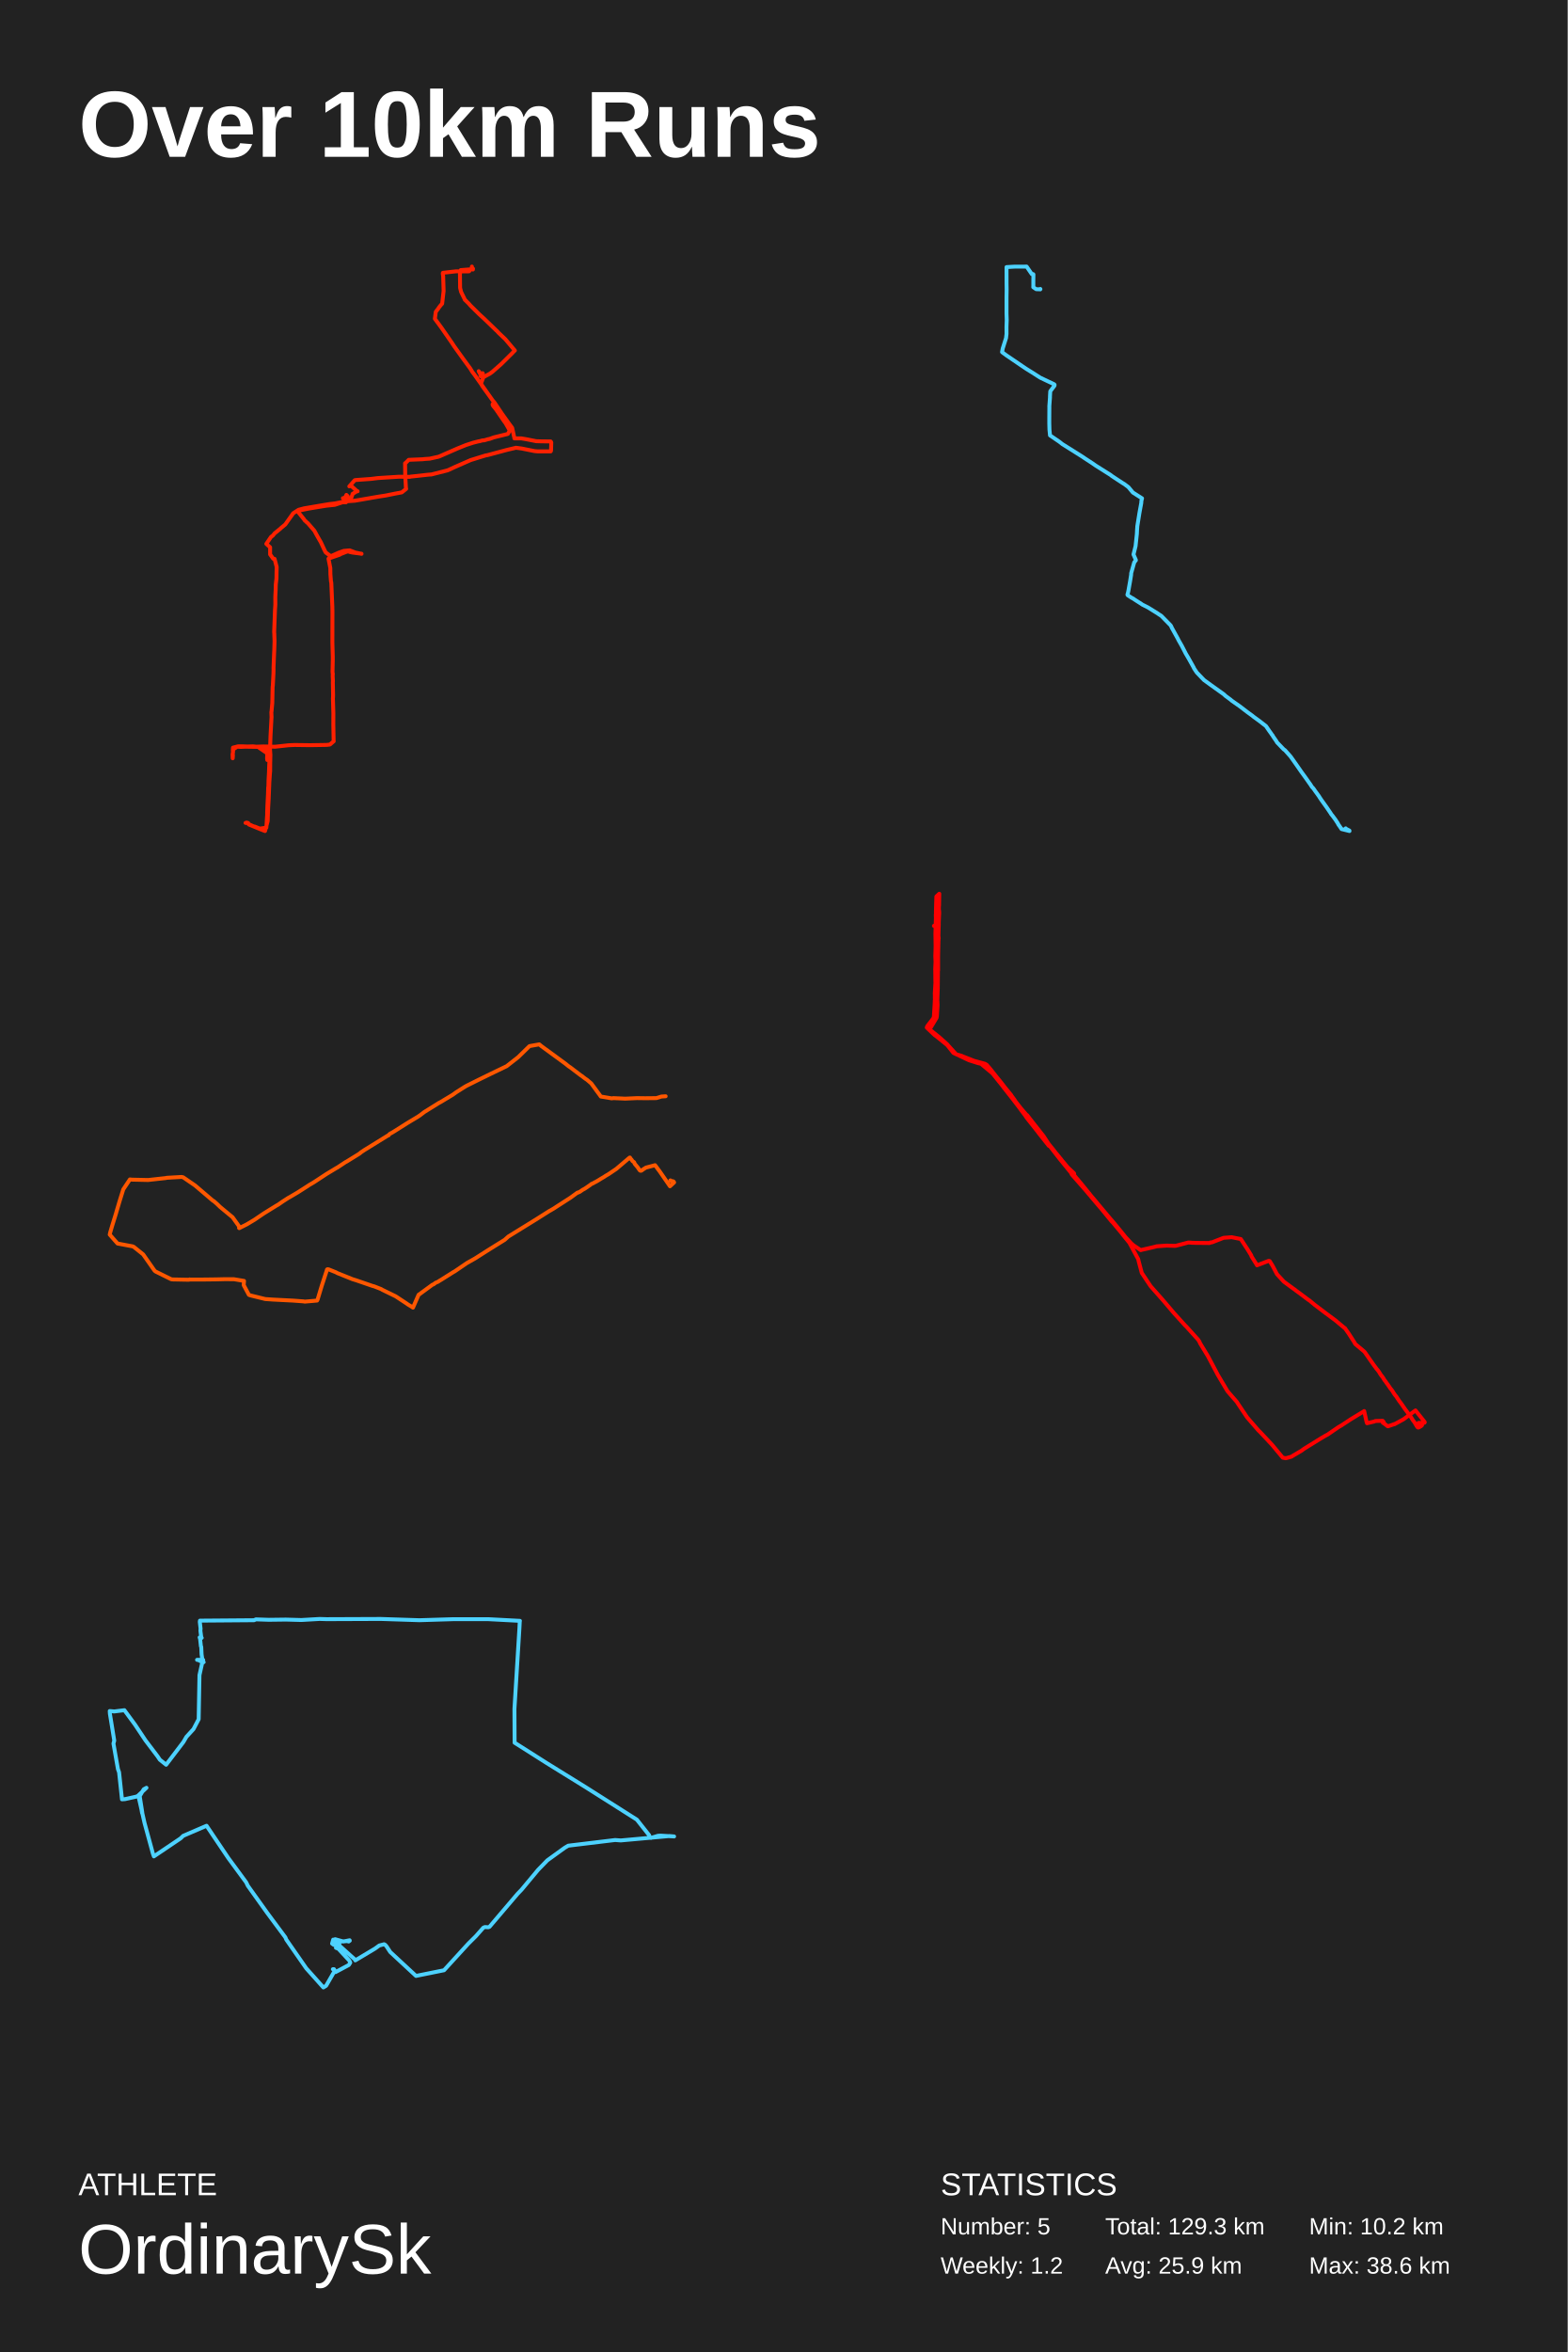
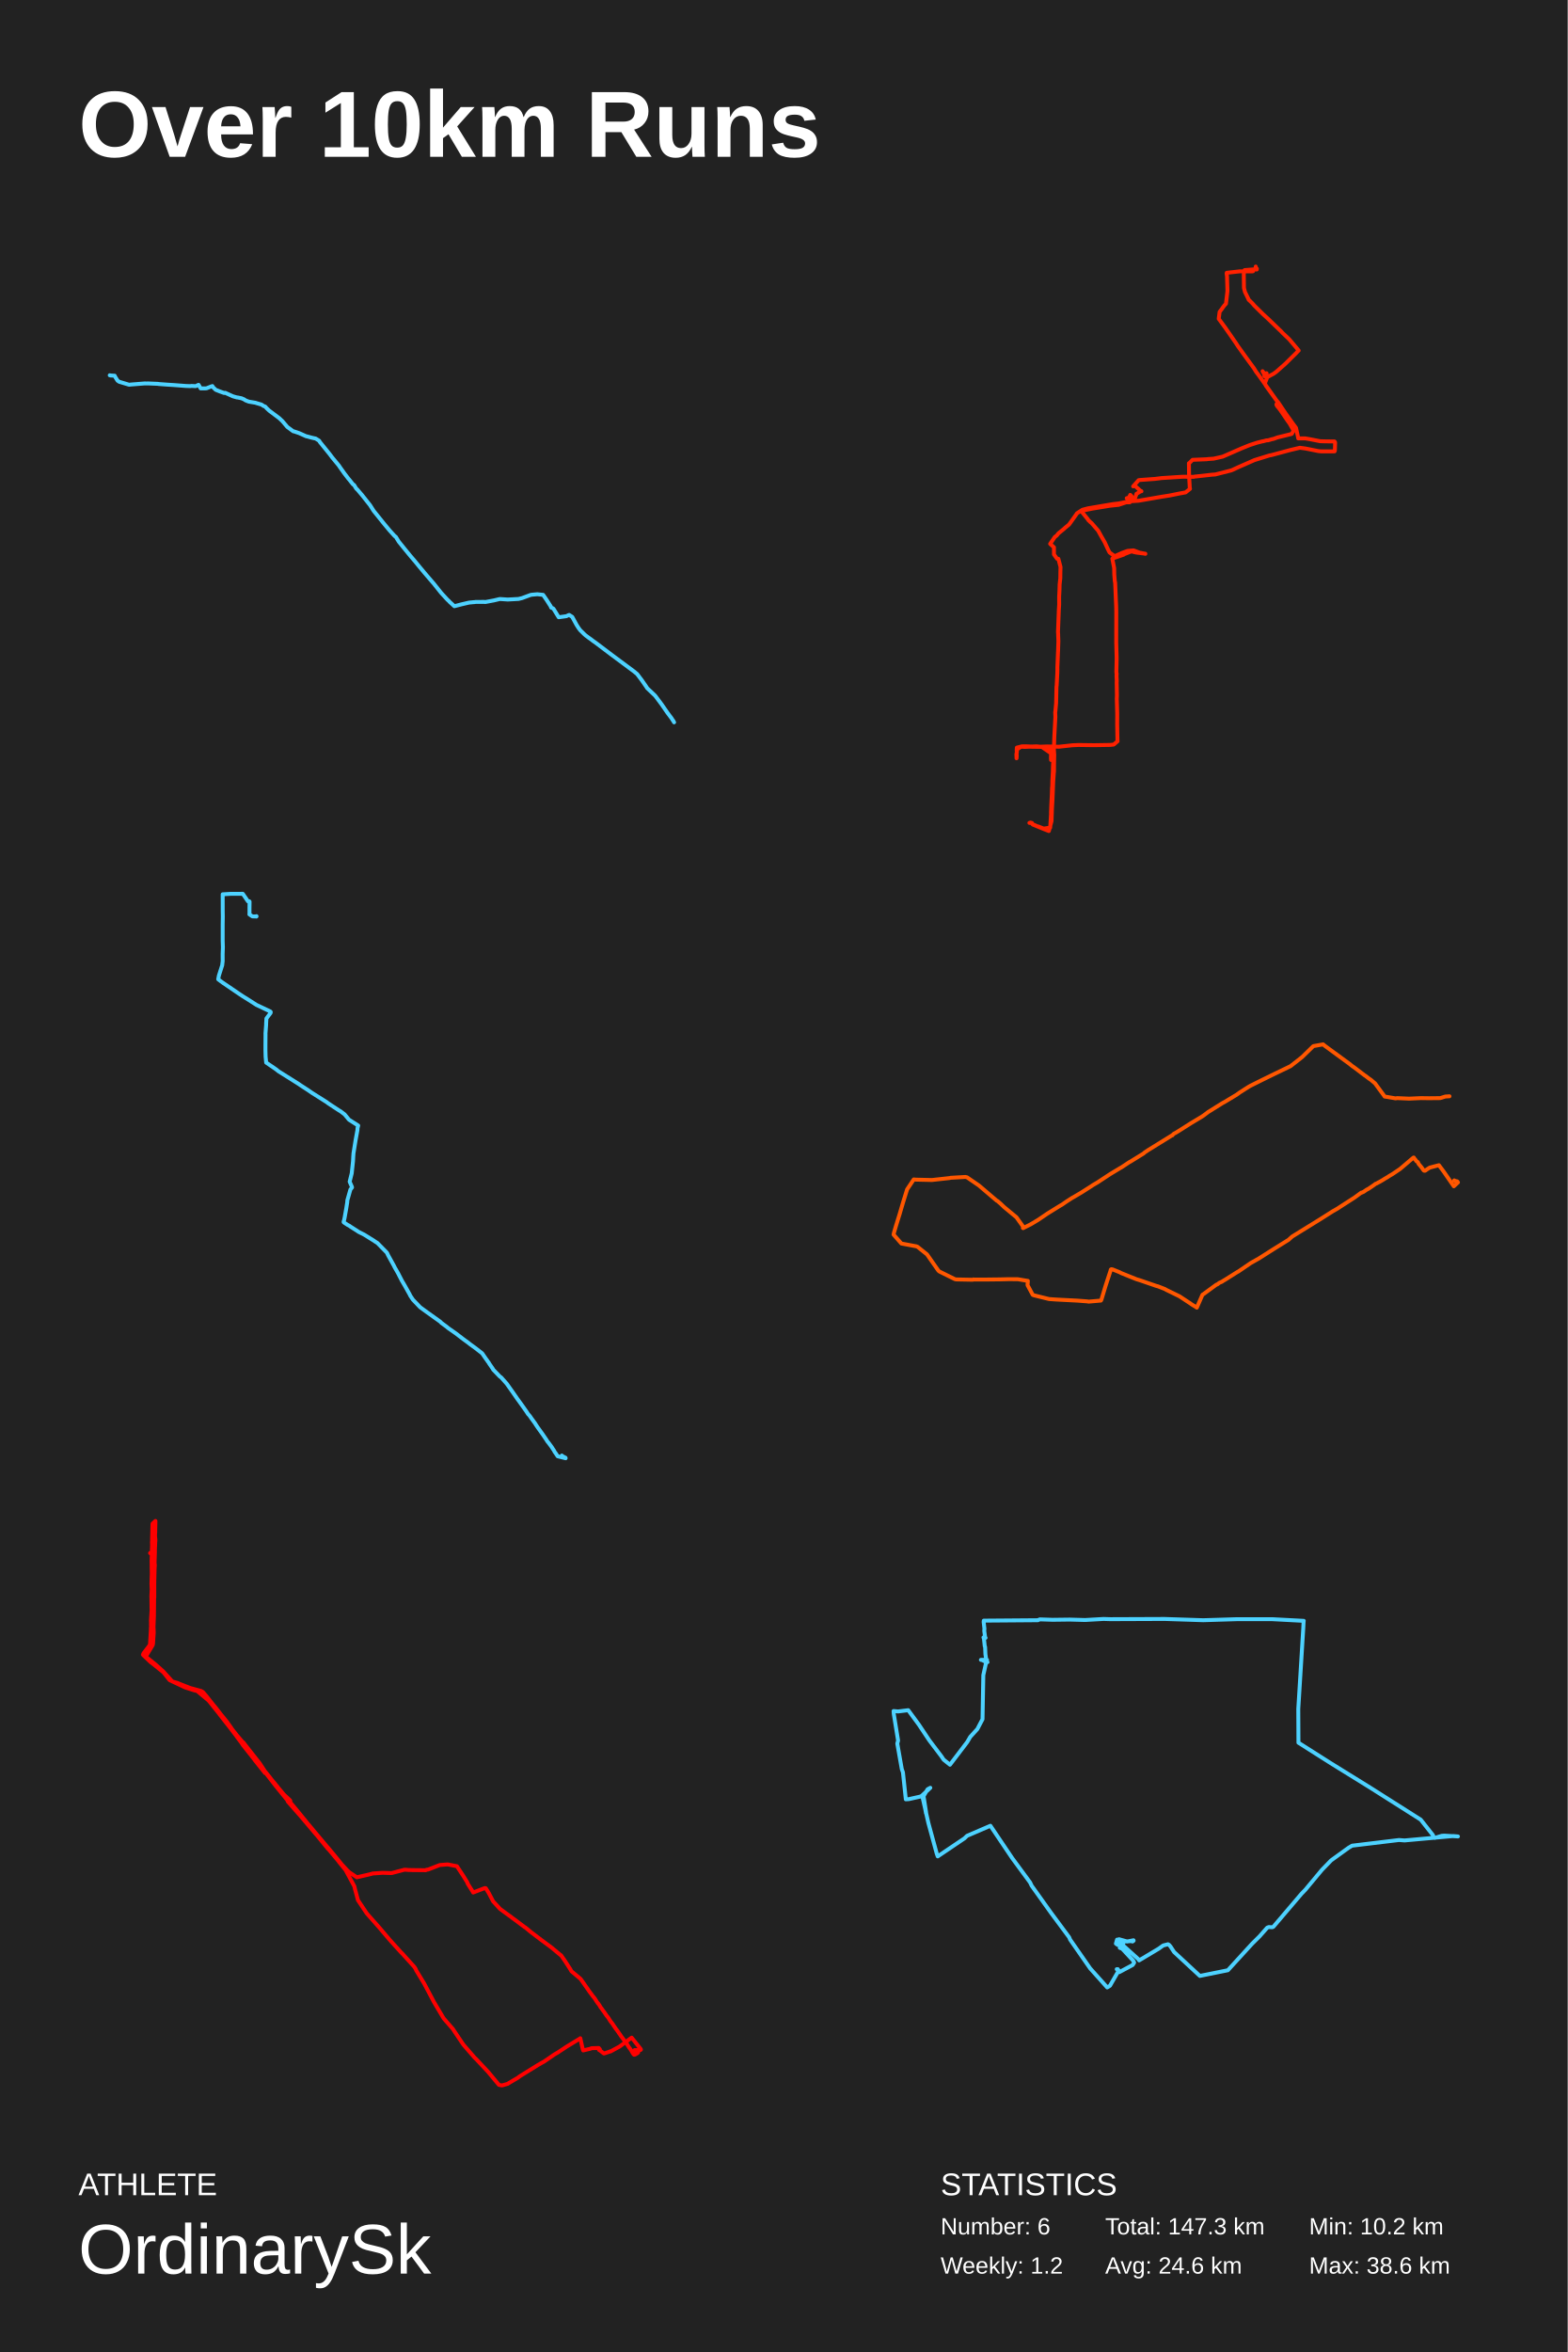
<svg xmlns="http://www.w3.org/2000/svg" baseProfile="full" height="300mm" version="1.1" viewBox="0,0,200,300" width="200mm">
  <defs />
  <rect fill="#222222" height="300" width="200" x="0" y="0" />
  <text fill="#FFFFFF" style="font-size:12px; font-family:Arial; font-weight:bold;" x="10" y="20">Over 10km Runs</text>
  <text fill="#FFFFFF" style="font-size:4px; font-family:Arial" x="10" y="280">ATHLETE</text>
  <text fill="#FFFFFF" style="font-size:9px; font-family:Arial" x="10" y="290">OrdinarySk</text>
  <text fill="#FFFFFF" style="font-size:4px; font-family:Arial" x="120" y="280">STATISTICS</text>
-   <text fill="#FFFFFF" style="font-size:3px; font-family:Arial" x="120" y="285">Number: 5</text>
+   <text fill="#FFFFFF" style="font-size:3px; font-family:Arial" x="120" y="285">Number: 6</text>
  <text fill="#FFFFFF" style="font-size:3px; font-family:Arial" x="120" y="290">Weekly: 1.2</text>
-   <text fill="#FFFFFF" style="font-size:3px; font-family:Arial" x="141" y="285">Total: 129.3 km</text>
-   <text fill="#FFFFFF" style="font-size:3px; font-family:Arial" x="141" y="290">Avg: 25.9 km</text>
+   <text fill="#FFFFFF" style="font-size:3px; font-family:Arial" x="141" y="285">Total: 147.3 km</text>
+   <text fill="#FFFFFF" style="font-size:3px; font-family:Arial" x="141" y="290">Avg: 24.6 km</text>
  <text fill="#FFFFFF" style="font-size:3px; font-family:Arial" x="167" y="285">Min: 10.2 km</text>
  <text fill="#FFFFFF" style="font-size:3px; font-family:Arial" x="167" y="290">Max: 38.6 km</text>
-   <polyline fill="none" points="61.297,47.962 61.706,48.019 61.448,48.691 61.379,48.797 61.366,48.838 61.492,49.191 62.777,50.968 62.953,51.198 63.091,51.361 63.104,51.411 63.091,51.427 63.085,51.427 63.041,51.402 63.022,51.402 62.884,51.509 62.852,51.55 62.84,51.607 62.877,51.706 62.984,51.869 62.997,51.853 62.997,51.828 62.984,51.828 62.991,51.853 63.35,52.32 64.306,53.721 64.502,53.983 65.03,54.908 64.804,55.334 64.684,55.375 62.984,55.793 62.468,55.982 62.254,56.022 61.782,56.162 61.568,56.17 61.146,56.285 61.083,56.285 60.372,56.465 59.44,56.768 58.389,57.194 56.085,58.201 55.965,58.25 54.825,58.504 54.19,58.545 53.913,58.578 52.144,58.652 51.728,59.07 51.678,59.086 51.697,60.626 51.785,62.207 51.816,62.354 51.256,62.804 50.412,62.96 49.197,63.206 48.247,63.353 45.263,63.869 44.262,63.935 44.148,63.927 42.732,64.213 42.014,64.295 40.975,64.467 38.804,64.836 38.092,65.024 37.393,65.474 37.324,65.589 36.392,66.899 35.857,67.342 35.757,67.44 35.026,68.038 34.812,68.308 34.573,68.488 33.975,69.373 34.46,69.807 34.46,70.716 34.856,71.264 35.026,71.281 35.297,72.321 35.278,73.074 35.272,73.762 35.184,74.54 35.165,75.302 35.121,76.12 35.127,77.103 35.083,77.783 34.976,80.616 35.001,80.943 34.995,80.968 35.026,81.77 34.988,82.982 34.976,83.17 34.894,85.176 34.9,85.356 34.888,85.872 34.806,87.444 34.781,87.591 34.737,89.662 34.642,90.727 34.617,90.841 34.642,91.447 34.51,93.886 34.441,95.843 34.34,97.684 34.315,98.495 34.258,99.526 34.239,100.32 34.214,100.451 34.189,101.294 34.113,102.8 34.082,103.676 34.088,103.815 33.981,105.566 33.15,105.689 32.47,105.419 32.363,105.411 32.363,105.419 32.319,105.386 31.702,105.108 31.702,105.083 31.482,104.92 31.325,104.961 31.394,104.969 31.583,104.952 31.652,104.969 31.721,105.132 31.746,105.165 33.219,105.771 33.811,106.0 34.151,104.731 34.208,103.119 34.271,102.039 34.365,99.722 34.447,98.527 34.466,98.413 34.472,97.398 34.497,96.285 34.422,95.221 33.572,95.212 32.804,95.237 32.81,95.253 32.25,95.196 31.564,95.221 30.997,95.196 30.418,95.196 30.336,95.204 29.725,95.36 29.707,95.72 29.732,95.941 29.725,95.925 29.732,95.925 29.669,96.195 29.688,96.719 29.713,96.35 29.694,96.26 29.707,95.99 29.725,95.9 29.719,95.916 29.757,95.581 30.254,95.245 30.739,95.27 31.274,95.245 32.98,95.27 33.591,95.262 33.585,95.253 33.201,95.229 33.056,95.335 33.062,95.376 34.107,96.096 34.088,96.244 34.076,96.743 34.095,96.94 34.113,96.89 34.139,96.768 34.069,95.384 33.925,95.384 33.61,95.278 34.453,95.27 34.617,95.237 35.108,95.245 36.827,95.057 37.601,95.024 39.572,95.049 41.662,95.016 42.09,94.967 42.575,94.549 42.562,94.443 42.524,92.396 42.53,91.021 42.474,89.089 42.486,88.917 42.493,88.631 42.461,87.01 42.474,86.879 42.442,86.224 42.461,85.913 42.436,85.888 42.423,85.667 42.455,84.202 42.455,83.792 42.405,81.958 42.411,78.028 42.398,77.365 42.266,74.311 42.222,74.139 42.153,73.246 42.14,72.452 41.907,71.264 41.939,71.223 42.077,71.191 43.355,70.749 43.374,70.732 43.242,70.757 44.287,70.347 44.425,70.347 44.576,70.38 44.646,70.413 44.998,70.486 46.119,70.626 46.125,70.642 45.514,70.511 45.414,70.503 44.614,70.2 43.859,70.265 43.21,70.495 42.316,70.896 42.19,70.937 41.548,70.462 41.359,70.085 40.931,69.16 40.472,68.365 40.1,67.686 39.276,66.736 39.062,66.556 39.005,66.482 38.898,66.408 38.759,66.203 37.966,65.221 38.111,65.13 39.358,64.877 41.605,64.508 42.707,64.393 43.676,64.074 44.142,64.066 44.054,63.91 43.915,63.722 43.909,63.673 43.928,63.64 43.915,63.624 43.934,63.64 43.947,63.476 43.997,63.468 44.035,63.402 44.104,63.329 44.192,63.124 44.35,63.28 44.274,63.542 44.155,63.591 44.048,63.607 43.745,63.542 43.922,63.574 43.903,63.632 43.947,63.705 44.809,63.501 44.973,63.058 44.979,62.993 45.382,62.755 45.395,62.714 45.502,62.641 45.622,62.665 45.615,62.649 45.496,62.6 44.784,61.961 44.564,62.035 45.263,61.248 45.439,61.224 47.346,61.084 48.203,60.978 50.242,60.847 50.922,60.806 52.288,60.822 52.402,60.79 52.716,60.757 54.655,60.544 55.04,60.519 57.067,60.003 57.249,59.93 57.935,59.61 60.038,58.685 61.971,58.087 62.147,58.062 62.399,57.997 64.621,57.399 65.83,57.112 66.56,57.21 68.197,57.538 68.556,57.571 70.262,57.571 70.3,57.456 70.331,56.424 70.256,56.309 68.99,56.293 68.417,56.276 67.133,56.022 66.497,55.916 65.622,55.916 65.641,55.875 65.584,55.695 65.345,54.589 65.307,54.523 65.005,54.122 64.061,52.803 63.028,51.263 62.997,51.255 62.884,51.116 60.542,47.806 60.246,47.421 60,47.011 59.018,45.668 57.935,44.16 57.658,43.734 56.317,41.801 55.48,40.662 55.594,39.777 55.946,39.318 55.952,39.285 56.009,39.211 56.223,38.933 56.406,38.736 56.594,37.122 56.538,35.237 56.487,34.885 56.506,34.795 58.194,34.606 59.73,34.615 59.856,34.598 59.975,34.393 60.347,34.27 60.29,34.27 60.221,34.18 60.202,34.0 60.196,34.066 60.202,34.107 60.24,34.221 60.227,34.352 60.252,34.336 60.252,34.32 60.214,34.238 60.334,34.377 60.057,34.352 58.779,34.451 58.754,34.516 58.678,34.967 58.697,36.639 58.71,36.778 58.829,37.245 59.333,38.269 59.283,38.204 59.786,38.703 60.019,38.974 61.165,40.105 61.732,40.621 63.312,42.145 63.375,42.194 63.614,42.456 64.476,43.275 65.685,44.709 65.572,44.808 65.358,45.037 63.96,46.421 62.833,47.413 62.5,47.659 61.694,48.093 61.637,48.011 61.568,47.601 61.587,47.609 61.581,47.626 61.549,47.65 61.505,47.626 61.536,47.716 61.499,47.781 61.448,47.847 61.071,47.347 61.373,47.904 61.341,47.904 61.329,47.994 61.373,47.945" stroke="#ff2100" stroke-linecap="round" stroke-linejoin="round" stroke-width="0.5" />
-   <polyline fill="none" points="171.679,105.656 171.721,105.716 172.152,105.939 172.162,106.0 171.15,105.75 170.854,105.311 170.771,105.21 170.641,104.96 170.563,104.852 170.382,104.568 169.992,104.041 169.832,103.852 169.754,103.717 169.255,102.981 168.581,102.042 168.342,101.684 168.249,101.529 168.15,101.4 168.046,101.252 167.792,100.907 167.636,100.677 167.496,100.495 167.371,100.374 167.211,100.117 166.608,99.259 165.991,98.408 165.415,97.577 164.683,96.543 164.615,96.456 163.936,95.692 163.769,95.577 162.913,94.686 162.872,94.591 162.415,93.929 162.347,93.794 162.244,93.679 162.166,93.551 161.953,93.26 161.512,92.618 160.661,91.956 159.908,91.409 159.783,91.301 159.114,90.814 158.143,90.071 157.147,89.375 156.986,89.233 156.28,88.713 156.233,88.646 156.13,88.558 154.495,87.389 153.602,86.74 152.683,85.781 152.341,85.267 152.278,85.125 151.614,83.936 151.282,83.375 150.779,82.395 150.343,81.632 150.275,81.483 149.512,80.104 149.388,79.834 149.325,79.746 148.152,78.55 147.831,78.347 147.732,78.273 146.46,77.482 145.723,77.111 145.604,77.023 144.732,76.469 144.576,76.354 144.363,76.246 144.042,76.036 143.886,75.935 143.839,75.881 143.839,75.82 143.907,75.59 143.964,75.32 144.177,74.117 144.301,73.339 144.312,73.11 144.701,71.731 144.908,71.467 144.903,71.406 144.607,70.724 144.872,69.656 145.038,68.101 145.064,67.56 145.09,67.216 145.09,67.148 145.365,65.431 145.599,64.153 145.614,63.89 145.697,63.565 144.53,62.822 143.964,62.139 143.424,61.733 143.268,61.645 142.256,60.983 141.768,60.658 141.748,60.624 139.786,59.387 139.339,59.076 138.343,58.427 138.12,58.272 135.525,56.642 135.177,56.365 133.957,55.533 133.885,54.783 133.864,53.978 133.864,53.37 133.874,51.95 133.869,51.828 133.952,50.705 133.952,50.55 133.988,49.907 134.528,49.191 134.539,49.082 134.502,49.022 132.717,48.176 131.715,47.534 130.952,47.06 130.407,46.695 128.388,45.322 127.869,44.937 127.838,44.903 127.926,44.443 128.352,43.104 128.362,42.969 128.409,42.597 128.404,41.697 128.435,40.825 128.409,39.986 128.409,37.923 128.425,36.915 128.414,36.246 128.409,34.068 129.463,34.007 130.708,34.007 130.963,34.0 130.983,34.014 131.637,34.967 131.798,34.961 131.834,34.988 131.84,35.021 131.829,35.82 131.829,36.516 131.819,36.631 132.198,36.888 132.686,36.895 132.706,36.909 132.732,36.882 132.722,36.855" stroke="#4dd2ff" stroke-linecap="round" stroke-linejoin="round" stroke-width="0.5" />
-   <polyline fill="none" points="85.53,150.558 85.581,150.598 85.628,150.625 85.695,150.645 85.835,150.665 85.902,150.686 85.943,150.719 86.0,150.82 85.473,151.311 84.16,149.408 84.057,149.273 83.571,148.621 82.403,148.93 82.062,149.146 81.835,149.314 81.757,149.334 81.68,149.32 81.638,149.294 81.587,149.233 81.349,148.89 80.972,148.439 80.941,148.359 80.915,148.278 80.899,148.244 80.698,148.103 80.532,147.861 80.444,147.814 80.413,147.753 80.388,147.666 80.367,147.646 80.346,147.646 80.32,147.652 78.62,149.098 77.643,149.758 77.251,149.986 77.065,150.114 76.672,150.343 76.393,150.518 76.016,150.739 75.85,150.82 75.664,150.928 75.581,150.968 75.483,150.995 75.307,151.136 74.889,151.425 74.563,151.641 74.351,151.748 73.974,152.011 73.669,152.145 73.669,152.118 72.796,152.757 71.008,153.907 70.661,154.136 70.145,154.438 70.083,154.452 70.052,154.485 68.372,155.548 64.91,157.686 64.884,157.693 64.382,158.143 62.382,159.387 60.605,160.517 59.566,161.102 58.0,162.171 57.845,162.252 56.289,163.233 56.047,163.375 55.891,163.482 55.566,163.623 55.318,163.812 55.163,163.872 53.674,164.961 53.535,165.069 53.442,165.116 53.401,165.156 52.687,166.79 52.656,166.776 52.563,166.702 52.021,166.373 51.866,166.259 50.475,165.344 48.749,164.504 48.625,164.423 47.711,164.067 47.561,164.033 47.437,163.993 45.447,163.307 44.966,163.159 43.028,162.379 42.863,162.285 41.907,161.902 41.876,161.915 41.793,161.889 41.742,161.909 41.716,161.929 41.705,161.956 41.685,162.057 41.044,164.013 40.517,165.761 40.45,165.889 38.889,166.023 38.693,165.99 37.426,165.896 34.796,165.761 33.84,165.694 31.953,165.23 31.829,165.19 31.752,165.156 31.09,163.919 31.132,163.381 29.85,163.166 28.687,163.159 27.618,163.186 25.938,163.206 24.196,163.206 24.181,163.193 24.14,163.22 24.078,163.233 22.016,163.193 21.881,163.173 21.798,163.146 19.876,162.198 19.773,162.124 19.705,162.057 18.264,159.999 17.065,159.038 16.904,158.97 14.997,158.614 14.0,157.478 14.047,157.242 14.295,156.395 14.791,154.795 14.848,154.593 15.251,153.234 15.726,151.708 16.574,150.437 16.811,150.464 18.894,150.511 21.152,150.262 21.292,150.228 23.163,150.121 23.37,150.168 24.889,151.21 27.194,153.174 27.256,153.181 27.287,153.208 27.339,153.261 27.659,153.537 28.083,153.947 29.674,155.265 30.506,156.429 30.512,156.482 30.496,156.63 30.522,156.651 31.499,156.16 32.455,155.588 33.643,154.781 35.251,153.786 35.318,153.752 35.37,153.712 35.452,153.678 36.041,153.268 36.791,152.784 36.935,152.71 37.984,152.091 39.333,151.23 39.401,151.177 40.031,150.807 41.638,149.751 42.966,148.951 43.023,148.93 44.088,148.224 44.191,148.177 45.793,147.188 45.938,147.088 46.005,147.014 46.465,146.704 49.457,144.854 49.494,144.828 49.587,144.807 49.607,144.76 49.664,144.686 49.793,144.585 49.948,144.511 50.351,144.269 51.933,143.267 53.401,142.386 53.468,142.325 53.519,142.305 54.129,141.841 56.021,140.664 56.176,140.59 57.762,139.635 58.181,139.332 59.292,138.626 59.53,138.491 60.997,137.758 62.605,136.971 64.641,135.989 66.103,134.845 67.55,133.432 68.796,133.21 69.049,133.419 72.124,135.666 72.543,136.002 72.765,136.15 74.109,137.173 74.202,137.226 74.646,137.57 74.889,137.731 75.37,138.141 75.411,138.168 76.532,139.695 76.646,139.863 78.052,140.099 78.248,140.065 79.767,140.133 81.271,140.065 82.305,140.079 83.736,140.065 84.388,139.863 84.92,139.83" stroke="#ff5700" stroke-linecap="round" stroke-linejoin="round" stroke-width="0.5" />
-   <polyline fill="none" points="181.024,181.592 181.024,181.573 181.366,181.681 181.414,181.725 181.424,181.776 181.37,181.846 181.283,181.909 181.146,181.991 181,182.068 180.922,182.087 180.893,182.08 180.863,182.061 180.82,182.017 180.683,181.808 180.561,181.592 180.425,181.376 180.264,181.167 180.093,180.901 180.035,180.793 179.928,180.653 179.85,180.52 179.733,180.361 179.65,180.279 179.562,180.146 179.235,179.714 179.05,179.435 178.982,179.353 178.914,179.239 178.641,178.858 178.543,178.744 178.412,178.541 178.251,178.312 178.153,178.148 177.949,177.9 177.802,177.684 177.666,177.456 177.515,177.247 177.383,177.095 177.227,176.86 177.11,176.695 177.062,176.612 176.925,176.441 176.725,176.149 176.623,176.035 176.53,175.864 176.433,175.712 176.35,175.61 176.326,175.553 176.296,175.509 176.277,175.502 176.267,175.515 176.238,175.464 176.116,175.293 175.931,174.988 175.804,174.811 175.594,174.563 175.512,174.443 175.244,174.088 174.122,172.482 174.035,172.381 172.928,171.455 172.87,171.379 172.763,171.182 172.08,170.122 171.573,169.393 171.563,169.412 170.369,168.416 169.141,167.508 167.737,166.442 167.001,165.833 166.962,165.827 165.695,164.875 165.339,164.621 165.178,164.482 165.013,164.374 163.867,163.536 163.775,163.46 162.912,162.521 162.361,161.467 161.981,160.852 161.859,160.82 160.367,161.391 160.314,161.29 159.651,160.236 159.636,160.135 159.129,159.31 158.296,158.041 157.146,157.812 157.072,157.812 156.146,157.882 156.049,157.907 154.63,158.459 154.494,158.478 154.426,158.478 154.406,158.504 154.309,158.548 152.437,158.529 152.281,158.517 152.125,158.523 151.906,158.498 151.594,158.485 149.99,158.904 149.839,158.91 148.825,158.878 147.539,158.967 147.426,159.005 146.997,159.113 145.657,159.418 145.53,159.456 144.551,158.802 144.463,158.739 144.434,158.726 144.453,158.732 144.463,158.701 144.443,158.713 144.419,158.694 143.6,157.806 142.815,156.835 141.894,155.724 141.689,155.496 140.096,153.598 139.798,153.236 139.087,152.398 139.033,152.316 138.141,151.224 137.464,150.405 137.332,150.259 137.176,150.062 137.083,149.967 137.044,149.872 137.039,149.707 137.015,149.644 136.211,148.888 135.665,148.228 135.499,148.038 135.363,147.853 135.178,147.638 135.104,147.536 134.636,146.977 134.378,146.635 133.788,145.911 133.121,144.895 131.785,143.2 131.03,142.229 131.01,142.267 131.015,142.267 130.196,141.308 129.533,140.458 129.475,140.35 129.056,139.772 129.012,139.689 128.193,138.686 127.51,137.804 127.501,137.823 127.506,137.804 127.189,137.423 126.306,136.305 125.887,135.823 125.653,135.683 124.269,135.308 122.856,134.756 122.7,134.68 121.978,134.47 120.94,133.321 120.847,133.207 119.824,132.292 118.717,131.403 118.605,131.289 119.483,129.828 119.522,129.644 119.609,128.304 119.614,128.196 119.595,127.713 119.58,127.606 119.643,126.018 119.634,125.872 119.643,125.808 119.663,123.833 119.678,123.795 119.682,123.757 119.682,121.902 119.726,120.016 119.741,119.863 119.57,119.717 119.629,119.673 119.756,119.685 119.721,119.336 119.765,117.888 119.76,117.735 119.809,116.617 119.819,116.566 119.819,116.363 119.799,116.141 119.78,116.007 119.78,115.709 119.799,115.48 119.829,114.0 119.463,114.343 119.453,114.419 119.4,116.37 119.409,116.446 119.405,116.554 119.385,116.693 119.4,117.068 119.361,118.174 119.38,118.18 119.146,118.097 119.161,118.078 119.19,118.104 119.176,118.123 119.234,118.129 119.297,118.155 119.361,118.148 119.37,118.161 119.336,119.088 119.361,120.727 119.322,121.978 119.356,122.785 119.346,122.842 119.307,123.661 119.317,123.763 119.331,125.122 119.341,125.319 119.258,126.716 119.268,127.053 119.263,127.224 119.273,127.491 119.253,127.656 119.253,127.815 119.141,129.676 119.107,129.803 119.039,129.93 118.313,130.87 118.235,131.067 118.288,131.124 119.244,132.032 119.395,132.133 120.789,133.257 120.901,133.372 121.637,134.299 123.611,135.232 124.805,135.613 125.103,135.67 125.127,135.696 125.161,135.696 126.54,136.845 126.687,136.997 127.934,138.553 128.056,138.724 129.275,140.273 130.186,141.467 130.25,141.569 130.796,142.286 130.981,142.572 132.399,144.362 132.502,144.508 133.813,146.159 133.9,146.171 133.935,146.197 135.221,147.847 136.659,149.618 136.698,149.732 136.737,149.809 138.448,151.757 140.281,153.928 140.451,154.118 141.811,155.781 141.953,155.921 143.191,157.4 143.259,157.507 144.088,158.523 145.209,160.604 145.282,160.928 145.672,162.388 145.686,162.394 146.788,164.05 148.392,165.865 149.766,167.483 151.18,169.044 151.36,169.221 152.861,170.884 153.022,171.137 153.1,171.328 154.109,172.99 155.254,175.153 155.347,175.337 156.546,177.355 156.648,177.501 157.808,178.833 157.872,178.947 159.115,180.799 160.567,182.474 160.733,182.626 162.283,184.281 163.58,185.841 163.658,185.93 164.043,186.0 164.764,185.797 164.949,185.677 166.104,184.998 166.163,184.941 166.348,184.808 168.673,183.368 168.741,183.336 169.014,183.171 169.399,182.962 170.769,182.023 171.144,181.808 172.329,181.027 173.694,180.196 173.903,180.076 174.035,179.981 174.347,181.389 174.386,181.478 174.4,181.535 175.341,181.313 175.453,181.249 176.394,181.224 176.457,181.313 176.53,181.383 176.413,181.452 176.423,181.478 176.443,181.497 176.516,181.516 177.037,181.922 177.062,181.928 177.778,181.687 177.822,181.655 177.885,181.668 179.016,181.053 179.148,180.964 180.444,180 180.586,179.905 181.751,181.37 181.765,181.421 181.755,181.446 181.716,181.478 180.961,181.497 180.976,181.49" stroke="#ff0000" stroke-linecap="round" stroke-linejoin="round" stroke-width="0.5" />
-   <polyline fill="none" points="42.714,251.467 42.796,251.548 44.502,250.638 44.687,250.344 44.666,250.264 44.543,250.05 43.104,248.498 43.063,248.525 42.858,248.445 42.878,248.365 42.919,248.391 43.084,248.525 43.351,248.204 43.269,247.963 43.269,247.696 43.228,247.91 43.084,248.017 42.858,247.937 42.714,247.83 42.775,247.562 42.755,247.348 43.803,247.642 44.605,247.482 44.625,247.535 44.481,247.642 44.296,247.589 43.125,247.669 42.755,247.883 42.775,247.937 42.734,247.963 42.59,248.07 42.364,247.91 42.508,247.402 42.693,247.616 45.345,249.996 45.324,250.05 47.832,248.552 48.387,248.151 49.003,247.99 49.147,248.07 49.332,248.284 49.784,248.98 53.073,252.029 56.649,251.307 59.753,247.91 60.698,246.974 61.664,245.877 61.87,245.797 62.301,245.824 62.445,245.77 66.022,241.571 66.536,241.036 68.653,238.495 69.824,237.291 72.044,235.686 72.496,235.418 78.477,234.696 79.197,234.75 85.404,234.188 86.0,234.241 84.253,234.134 83.924,234.161 83.04,234.429 82.855,234.348 82.835,234.108 81.252,232.101 74.839,228.035 69.783,224.905 65.652,222.284 65.631,217.977 66.268,207.65 66.309,206.821 66.289,206.794 66.33,206.741 62.281,206.527 57.841,206.527 53.504,206.66 48.572,206.5 41.665,206.527 40.782,206.5 38.438,206.634 36.465,206.58 34.287,206.607 32.642,206.553 32.416,206.66 25.51,206.714 25.49,206.874 25.592,207.757 25.572,207.891 25.572,208.052 25.675,208.827 25.736,208.908 25.469,208.854 25.531,209.041 25.633,210.005 25.675,210.058 25.716,210.994 25.839,211.851 25.921,211.717 25.14,211.717 25.325,211.744 25.551,211.877 25.88,211.877 25.983,212.011 25.839,211.904 25.448,213.67 25.346,219.288 24.688,220.545 23.784,221.535 23.393,222.204 21.194,225.093 20.392,224.451 20.104,224.023 18.563,221.99 17.227,219.983 15.87,218.137 14.576,218.298 14.0,218.244 14.021,218.592 14.576,222.016 14.473,222.391 15.048,225.655 15.192,226.056 15.562,229.507 15.953,229.48 17.391,229.159 17.556,229.079 17.72,229.105 17.782,229.266 18.131,231.272 18.152,231.192 17.823,229.105 18.337,228.223 18.686,228.035 17.659,228.998 17.659,229.079 18.44,232.529 19.508,236.435 19.632,236.783 23.044,234.482 23.373,234.161 26.353,232.877 29.128,236.997 31.409,240.099 31.615,240.527 34.081,243.978 36.404,247.108 36.527,247.402 39.076,251.066 41.254,253.5 41.604,253.286 42.714,251.36 42.611,251.173 42.467,251.173" stroke="#4dd2ff" stroke-linecap="round" stroke-linejoin="round" stroke-width="0.5" />
+   <polyline fill="none" points="86.0,92.133 85.969,92.094 85.9,91.94 85.83,91.867 85.682,91.622 85.145,90.907 84.416,89.851 83.631,88.8 83.548,88.704 82.549,87.756 82.501,87.665 81.895,86.785 81.284,85.973 80.87,85.632 78.047,83.536 76.027,82.009 75.639,81.736 75.416,81.56 75.076,81.321 74.906,81.191 74.714,81.049 74.561,80.912 74.012,80.373 73.889,80.202 73.807,80.095 73.558,79.703 73.004,78.686 72.616,78.436 72.507,78.476 72.254,78.595 71.276,78.731 70.622,77.664 70.574,77.612 70.508,77.578 70.334,77.516 70.286,77.453 70.282,77.402 70.269,77.357 70.207,77.255 70.116,77.118 69.771,76.573 69.291,75.874 68.545,75.795 67.852,75.857 67.686,75.886 66.613,76.283 66.15,76.397 64.772,76.471 63.838,76.408 63.72,76.414 63.009,76.584 61.914,76.789 61.775,76.772 60.675,76.778 60.54,76.8 60.413,76.806 59.833,76.863 58.856,77.09 57.97,77.323 57.338,76.749 57.277,76.67 57.098,76.511 56.265,75.602 55.296,74.386 55.218,74.301 54.192,73.108 53.529,72.313 52.936,71.586 52.343,70.893 51.653,70.052 50.877,69.092 50.489,68.467 50.454,68.438 50.362,68.387 49.73,67.688 48.997,66.808 47.67,65.16 47.208,64.433 47.116,64.319 46.231,63.2 45.568,62.421 45.485,62.359 45.393,62.228 45.171,61.859 45.035,61.779 44.547,61.166 44.451,61.058 43.94,60.393 43.338,59.546 43.255,59.41 42.387,58.358 42.021,57.875 40.804,56.375 40.786,56.347 40.73,56.227 40.263,55.932 40.154,55.915 39.757,55.824 39.15,55.659 39.063,55.648 38.16,55.244 37.514,55.028 37.405,55.011 36.651,54.454 36.031,53.721 35.638,53.346 34.347,52.38 33.994,52.044 33.841,51.862 33.636,51.789 33.348,51.601 32.65,51.396 32.611,51.374 31.782,51.237 31.668,51.203 31.354,51.078 31.219,51.004 31.18,50.959 30.809,50.8 30.286,50.692 30.255,50.703 29.714,50.549 28.724,50.1 28.615,50.123 28.584,50.123 28.048,49.93 27.52,49.72 27.057,49.271 27.101,49.242 26.922,49.299 26.368,49.521 26.241,49.538 25.6,49.543 25.338,49.089 25.286,49.1 24.972,49.253 24.418,49.225 24.261,49.248 23.724,49.231 22.145,49.111 21.333,49.06 20.265,48.981 20.125,48.958 18.877,48.907 18.716,48.912 18.459,48.907 16.753,49.043 16.469,49.072 15.213,48.696 14.999,48.554 14.624,47.952 14.633,47.923 14.148,47.895 14.0,47.867 14.109,47.895 14.105,47.884" stroke="#4dd2ff" stroke-linecap="round" stroke-linejoin="round" stroke-width="0.5" />
+   <polyline fill="none" points="161.297,47.962 161.706,48.019 161.448,48.691 161.379,48.797 161.366,48.838 161.492,49.191 162.777,50.968 162.953,51.198 163.091,51.361 163.104,51.411 163.091,51.427 163.085,51.427 163.041,51.402 163.022,51.402 162.884,51.509 162.852,51.55 162.84,51.607 162.877,51.706 162.984,51.869 162.997,51.853 162.997,51.828 162.984,51.828 162.991,51.853 163.35,52.32 164.306,53.721 164.502,53.983 165.03,54.908 164.804,55.334 164.684,55.375 162.984,55.793 162.468,55.982 162.254,56.022 161.782,56.162 161.568,56.17 161.146,56.285 161.083,56.285 160.372,56.465 159.44,56.768 158.389,57.194 156.085,58.201 155.965,58.25 154.825,58.504 154.19,58.545 153.913,58.578 152.144,58.652 151.728,59.07 151.678,59.086 151.697,60.626 151.785,62.207 151.816,62.354 151.256,62.804 150.412,62.96 149.197,63.206 148.247,63.353 145.263,63.869 144.262,63.935 144.148,63.927 142.732,64.213 142.014,64.295 140.975,64.467 138.804,64.836 138.092,65.024 137.393,65.474 137.324,65.589 136.392,66.899 135.857,67.342 135.757,67.44 135.026,68.038 134.812,68.308 134.573,68.488 133.975,69.373 134.46,69.807 134.46,70.716 134.856,71.264 135.026,71.281 135.297,72.321 135.278,73.074 135.272,73.762 135.184,74.54 135.165,75.302 135.121,76.12 135.127,77.103 135.083,77.783 134.976,80.616 135.001,80.943 134.995,80.968 135.026,81.77 134.988,82.982 134.976,83.17 134.894,85.176 134.9,85.356 134.888,85.872 134.806,87.444 134.781,87.591 134.737,89.662 134.642,90.727 134.617,90.841 134.642,91.447 134.51,93.886 134.441,95.843 134.34,97.684 134.315,98.495 134.258,99.526 134.239,100.32 134.214,100.451 134.189,101.294 134.113,102.8 134.082,103.676 134.088,103.815 133.981,105.566 133.15,105.689 132.47,105.419 132.363,105.411 132.363,105.419 132.319,105.386 131.702,105.108 131.702,105.083 131.482,104.92 131.325,104.961 131.394,104.969 131.583,104.952 131.652,104.969 131.721,105.132 131.746,105.165 133.219,105.771 133.811,106.0 134.151,104.731 134.208,103.119 134.271,102.039 134.365,99.722 134.447,98.527 134.466,98.413 134.472,97.398 134.497,96.285 134.422,95.221 133.572,95.212 132.804,95.237 132.81,95.253 132.25,95.196 131.564,95.221 130.997,95.196 130.418,95.196 130.336,95.204 129.725,95.36 129.707,95.72 129.732,95.941 129.725,95.925 129.732,95.925 129.669,96.195 129.688,96.719 129.713,96.35 129.694,96.26 129.707,95.99 129.725,95.9 129.719,95.916 129.757,95.581 130.254,95.245 130.739,95.27 131.274,95.245 132.98,95.27 133.591,95.262 133.585,95.253 133.201,95.229 133.056,95.335 133.062,95.376 134.107,96.096 134.088,96.244 134.076,96.743 134.095,96.94 134.113,96.89 134.139,96.768 134.069,95.384 133.925,95.384 133.61,95.278 134.453,95.27 134.617,95.237 135.108,95.245 136.827,95.057 137.601,95.024 139.572,95.049 141.662,95.016 142.09,94.967 142.575,94.549 142.562,94.443 142.524,92.396 142.53,91.021 142.474,89.089 142.486,88.917 142.493,88.631 142.461,87.01 142.474,86.879 142.442,86.224 142.461,85.913 142.436,85.888 142.423,85.667 142.455,84.202 142.455,83.792 142.405,81.958 142.411,78.028 142.398,77.365 142.266,74.311 142.222,74.139 142.153,73.246 142.14,72.452 141.907,71.264 141.939,71.223 142.077,71.191 143.355,70.749 143.374,70.732 143.242,70.757 144.287,70.347 144.425,70.347 144.576,70.38 144.646,70.413 144.998,70.486 146.119,70.626 146.125,70.642 145.514,70.511 145.414,70.503 144.614,70.2 143.859,70.265 143.21,70.495 142.316,70.896 142.19,70.937 141.548,70.462 141.359,70.085 140.931,69.16 140.472,68.365 140.1,67.686 139.276,66.736 139.062,66.556 139.005,66.482 138.898,66.408 138.759,66.203 137.966,65.221 138.111,65.13 139.358,64.877 141.605,64.508 142.707,64.393 143.676,64.074 144.142,64.066 144.054,63.91 143.915,63.722 143.909,63.673 143.928,63.64 143.915,63.624 143.934,63.64 143.947,63.476 143.997,63.468 144.035,63.402 144.104,63.329 144.192,63.124 144.35,63.28 144.274,63.542 144.155,63.591 144.048,63.607 143.745,63.542 143.922,63.574 143.903,63.632 143.947,63.705 144.809,63.501 144.973,63.058 144.979,62.993 145.382,62.755 145.395,62.714 145.502,62.641 145.622,62.665 145.615,62.649 145.496,62.6 144.784,61.961 144.564,62.035 145.263,61.248 145.439,61.224 147.346,61.084 148.203,60.978 150.242,60.847 150.922,60.806 152.288,60.822 152.402,60.79 152.716,60.757 154.655,60.544 155.04,60.519 157.067,60.003 157.249,59.93 157.935,59.61 160.038,58.685 161.971,58.087 162.147,58.062 162.399,57.997 164.621,57.399 165.83,57.112 166.56,57.21 168.197,57.538 168.556,57.571 170.262,57.571 170.3,57.456 170.331,56.424 170.256,56.309 168.99,56.293 168.417,56.276 167.133,56.022 166.497,55.916 165.622,55.916 165.641,55.875 165.584,55.695 165.345,54.589 165.307,54.523 165.005,54.122 164.061,52.803 163.028,51.263 162.997,51.255 162.884,51.116 160.542,47.806 160.246,47.421 160,47.011 159.018,45.668 157.935,44.16 157.658,43.734 156.317,41.801 155.48,40.662 155.594,39.777 155.946,39.318 155.952,39.285 156.009,39.211 156.223,38.933 156.406,38.736 156.594,37.122 156.538,35.237 156.487,34.885 156.506,34.795 158.194,34.606 159.73,34.615 159.856,34.598 159.975,34.393 160.347,34.27 160.29,34.27 160.221,34.18 160.202,34.0 160.196,34.066 160.202,34.107 160.24,34.221 160.227,34.352 160.252,34.336 160.252,34.32 160.214,34.238 160.334,34.377 160.057,34.352 158.779,34.451 158.754,34.516 158.678,34.967 158.697,36.639 158.71,36.778 158.829,37.245 159.333,38.269 159.283,38.204 159.786,38.703 160.019,38.974 161.165,40.105 161.732,40.621 163.312,42.145 163.375,42.194 163.614,42.456 164.476,43.275 165.685,44.709 165.572,44.808 165.358,45.037 163.96,46.421 162.833,47.413 162.5,47.659 161.694,48.093 161.637,48.011 161.568,47.601 161.587,47.609 161.581,47.626 161.549,47.65 161.505,47.626 161.536,47.716 161.499,47.781 161.448,47.847 161.071,47.347 161.373,47.904 161.341,47.904 161.329,47.994 161.373,47.945" stroke="#ff2100" stroke-linecap="round" stroke-linejoin="round" stroke-width="0.5" />
+   <polyline fill="none" points="71.679,185.656 71.721,185.716 72.152,185.939 72.162,186.0 71.15,185.75 70.854,185.311 70.771,185.21 70.641,184.96 70.563,184.852 70.382,184.568 69.992,184.041 69.832,183.852 69.754,183.717 69.255,182.981 68.581,182.042 68.342,181.684 68.249,181.529 68.15,181.4 68.046,181.252 67.792,180.907 67.636,180.677 67.496,180.495 67.371,180.374 67.211,180.117 66.608,179.259 65.991,178.408 65.415,177.577 64.683,176.543 64.615,176.456 63.936,175.692 63.769,175.577 62.913,174.686 62.872,174.591 62.415,173.929 62.347,173.794 62.244,173.679 62.166,173.551 61.953,173.26 61.512,172.618 60.661,171.956 59.908,171.409 59.783,171.301 59.114,170.814 58.143,170.071 57.147,169.375 56.986,169.233 56.28,168.713 56.233,168.646 56.13,168.558 54.495,167.389 53.602,166.74 52.683,165.781 52.341,165.267 52.278,165.125 51.614,163.936 51.282,163.375 50.779,162.395 50.343,161.632 50.275,161.483 49.512,160.104 49.388,159.834 49.325,159.746 48.152,158.55 47.831,158.347 47.732,158.273 46.46,157.482 45.723,157.111 45.604,157.023 44.732,156.469 44.576,156.354 44.363,156.246 44.042,156.036 43.886,155.935 43.839,155.881 43.839,155.82 43.907,155.59 43.964,155.32 44.177,154.117 44.301,153.339 44.312,153.11 44.701,151.731 44.908,151.467 44.903,151.406 44.607,150.724 44.872,149.656 45.038,148.101 45.064,147.56 45.09,147.216 45.09,147.148 45.365,145.431 45.599,144.153 45.614,143.89 45.697,143.565 44.53,142.822 43.964,142.139 43.424,141.733 43.268,141.645 42.256,140.983 41.768,140.658 41.748,140.624 39.786,139.387 39.339,139.076 38.343,138.427 38.12,138.272 35.525,136.642 35.177,136.365 33.957,135.533 33.885,134.783 33.864,133.978 33.864,133.37 33.874,131.95 33.869,131.828 33.952,130.705 33.952,130.55 33.988,129.907 34.528,129.191 34.539,129.082 34.502,129.022 32.717,128.176 31.715,127.534 30.952,127.06 30.407,126.695 28.388,125.322 27.869,124.937 27.838,124.903 27.926,124.443 28.352,123.104 28.362,122.969 28.409,122.597 28.404,121.697 28.435,120.825 28.409,119.986 28.409,117.923 28.425,116.915 28.414,116.246 28.409,114.068 29.463,114.007 30.708,114.007 30.963,114.0 30.983,114.014 31.637,114.967 31.798,114.961 31.834,114.988 31.84,115.021 31.829,115.82 31.829,116.516 31.819,116.631 32.198,116.888 32.686,116.895 32.706,116.909 32.732,116.882 32.722,116.855" stroke="#4dd2ff" stroke-linecap="round" stroke-linejoin="round" stroke-width="0.5" />
+   <polyline fill="none" points="185.53,150.558 185.581,150.598 185.628,150.625 185.695,150.645 185.835,150.665 185.902,150.686 185.943,150.719 186.0,150.82 185.473,151.311 184.16,149.408 184.057,149.273 183.571,148.621 182.403,148.93 182.062,149.146 181.835,149.314 181.757,149.334 181.68,149.32 181.638,149.294 181.587,149.233 181.349,148.89 180.972,148.439 180.941,148.359 180.915,148.278 180.899,148.244 180.698,148.103 180.532,147.861 180.444,147.814 180.413,147.753 180.388,147.666 180.367,147.646 180.346,147.646 180.32,147.652 178.62,149.098 177.643,149.758 177.251,149.986 177.065,150.114 176.672,150.343 176.393,150.518 176.016,150.739 175.85,150.82 175.664,150.928 175.581,150.968 175.483,150.995 175.307,151.136 174.889,151.425 174.563,151.641 174.351,151.748 173.974,152.011 173.669,152.145 173.669,152.118 172.796,152.757 171.008,153.907 170.661,154.136 170.145,154.438 170.083,154.452 170.052,154.485 168.372,155.548 164.91,157.686 164.884,157.693 164.382,158.143 162.382,159.387 160.605,160.517 159.566,161.102 158.0,162.171 157.845,162.252 156.289,163.233 156.047,163.375 155.891,163.482 155.566,163.623 155.318,163.812 155.163,163.872 153.674,164.961 153.535,165.069 153.442,165.116 153.401,165.156 152.687,166.79 152.656,166.776 152.563,166.702 152.021,166.373 151.866,166.259 150.475,165.344 148.749,164.504 148.625,164.423 147.711,164.067 147.561,164.033 147.437,163.993 145.447,163.307 144.966,163.159 143.028,162.379 142.863,162.285 141.907,161.902 141.876,161.915 141.793,161.889 141.742,161.909 141.716,161.929 141.705,161.956 141.685,162.057 141.044,164.013 140.517,165.761 140.45,165.889 138.889,166.023 138.693,165.99 137.426,165.896 134.796,165.761 133.84,165.694 131.953,165.23 131.829,165.19 131.752,165.156 131.09,163.919 131.132,163.381 129.85,163.166 128.687,163.159 127.618,163.186 125.938,163.206 124.196,163.206 124.181,163.193 124.14,163.22 124.078,163.233 122.016,163.193 121.881,163.173 121.798,163.146 119.876,162.198 119.773,162.124 119.705,162.057 118.264,159.999 117.065,159.038 116.904,158.97 114.997,158.614 114.0,157.478 114.047,157.242 114.295,156.395 114.791,154.795 114.848,154.593 115.251,153.234 115.726,151.708 116.574,150.437 116.811,150.464 118.894,150.511 121.152,150.262 121.292,150.228 123.163,150.121 123.37,150.168 124.889,151.21 127.194,153.174 127.256,153.181 127.287,153.208 127.339,153.261 127.659,153.537 128.083,153.947 129.674,155.265 130.506,156.429 130.512,156.482 130.496,156.63 130.522,156.651 131.499,156.16 132.455,155.588 133.643,154.781 135.251,153.786 135.318,153.752 135.37,153.712 135.452,153.678 136.041,153.268 136.791,152.784 136.935,152.71 137.984,152.091 139.333,151.23 139.401,151.177 140.031,150.807 141.638,149.751 142.966,148.951 143.023,148.93 144.088,148.224 144.191,148.177 145.793,147.188 145.938,147.088 146.005,147.014 146.465,146.704 149.457,144.854 149.494,144.828 149.587,144.807 149.607,144.76 149.664,144.686 149.793,144.585 149.948,144.511 150.351,144.269 151.933,143.267 153.401,142.386 153.468,142.325 153.519,142.305 154.129,141.841 156.021,140.664 156.176,140.59 157.762,139.635 158.181,139.332 159.292,138.626 159.53,138.491 160.997,137.758 162.605,136.971 164.641,135.989 166.103,134.845 167.55,133.432 168.796,133.21 169.049,133.419 172.124,135.666 172.543,136.002 172.765,136.15 174.109,137.173 174.202,137.226 174.646,137.57 174.889,137.731 175.37,138.141 175.411,138.168 176.532,139.695 176.646,139.863 178.052,140.099 178.248,140.065 179.767,140.133 181.271,140.065 182.305,140.079 183.736,140.065 184.388,139.863 184.92,139.83" stroke="#ff5700" stroke-linecap="round" stroke-linejoin="round" stroke-width="0.5" />
+   <polyline fill="none" points="81.024,261.592 81.024,261.573 81.366,261.681 81.414,261.725 81.424,261.776 81.37,261.846 81.283,261.909 81.146,261.991 81,262.068 80.922,262.087 80.893,262.08 80.863,262.061 80.82,262.017 80.683,261.808 80.561,261.592 80.425,261.376 80.264,261.167 80.093,260.901 80.035,260.793 79.928,260.653 79.85,260.52 79.733,260.361 79.65,260.279 79.562,260.146 79.235,259.714 79.05,259.435 78.982,259.353 78.914,259.239 78.641,258.858 78.543,258.744 78.412,258.541 78.251,258.312 78.153,258.148 77.949,257.9 77.802,257.684 77.666,257.456 77.515,257.247 77.383,257.095 77.227,256.86 77.11,256.695 77.062,256.612 76.925,256.441 76.725,256.149 76.623,256.035 76.53,255.864 76.433,255.712 76.35,255.61 76.326,255.553 76.296,255.509 76.277,255.502 76.267,255.515 76.238,255.464 76.116,255.293 75.931,254.988 75.804,254.811 75.594,254.563 75.512,254.443 75.244,254.088 74.122,252.482 74.035,252.381 72.928,251.455 72.87,251.379 72.763,251.182 72.08,250.122 71.573,249.393 71.563,249.412 70.369,248.416 69.141,247.508 67.737,246.442 67.001,245.833 66.962,245.827 65.695,244.875 65.339,244.621 65.178,244.482 65.013,244.374 63.867,243.536 63.775,243.46 62.912,242.521 62.361,241.467 61.981,240.852 61.859,240.82 60.367,241.391 60.314,241.29 59.651,240.236 59.636,240.135 59.129,239.31 58.296,238.041 57.146,237.812 57.072,237.812 56.146,237.882 56.049,237.907 54.63,238.459 54.494,238.478 54.426,238.478 54.406,238.504 54.309,238.548 52.437,238.529 52.281,238.517 52.125,238.523 51.906,238.498 51.594,238.485 49.99,238.904 49.839,238.91 48.825,238.878 47.539,238.967 47.426,239.005 46.997,239.113 45.657,239.418 45.53,239.456 44.551,238.802 44.463,238.739 44.434,238.726 44.453,238.732 44.463,238.701 44.443,238.713 44.419,238.694 43.6,237.806 42.815,236.835 41.894,235.724 41.689,235.496 40.096,233.598 39.798,233.236 39.087,232.398 39.033,232.316 38.141,231.224 37.464,230.405 37.332,230.259 37.176,230.062 37.083,229.967 37.044,229.872 37.039,229.707 37.015,229.644 36.211,228.888 35.665,228.228 35.499,228.038 35.363,227.853 35.178,227.638 35.104,227.536 34.636,226.977 34.378,226.635 33.788,225.911 33.121,224.895 31.785,223.2 31.03,222.229 31.01,222.267 31.015,222.267 30.196,221.308 29.533,220.458 29.475,220.35 29.056,219.772 29.012,219.689 28.193,218.686 27.51,217.804 27.501,217.823 27.506,217.804 27.189,217.423 26.306,216.305 25.887,215.823 25.653,215.683 24.269,215.308 22.856,214.756 22.7,214.68 21.978,214.47 20.94,213.321 20.847,213.207 19.824,212.292 18.717,211.403 18.605,211.289 19.483,209.828 19.522,209.644 19.609,208.304 19.614,208.196 19.595,207.713 19.58,207.606 19.643,206.018 19.634,205.872 19.643,205.808 19.663,203.833 19.678,203.795 19.682,203.757 19.682,201.902 19.726,200.016 19.741,199.863 19.57,199.717 19.629,199.673 19.756,199.685 19.721,199.336 19.765,197.888 19.76,197.735 19.809,196.617 19.819,196.566 19.819,196.363 19.799,196.141 19.78,196.007 19.78,195.709 19.799,195.48 19.829,194.0 19.463,194.343 19.453,194.419 19.4,196.37 19.409,196.446 19.405,196.554 19.385,196.693 19.4,197.068 19.361,198.174 19.38,198.18 19.146,198.097 19.161,198.078 19.19,198.104 19.176,198.123 19.234,198.129 19.297,198.155 19.361,198.148 19.37,198.161 19.336,199.088 19.361,200.727 19.322,201.978 19.356,202.785 19.346,202.842 19.307,203.661 19.317,203.763 19.331,205.122 19.341,205.319 19.258,206.716 19.268,207.053 19.263,207.224 19.273,207.491 19.253,207.656 19.253,207.815 19.141,209.676 19.107,209.803 19.039,209.93 18.313,210.87 18.235,211.067 18.288,211.124 19.244,212.032 19.395,212.133 20.789,213.257 20.901,213.372 21.637,214.299 23.611,215.232 24.805,215.613 25.103,215.67 25.127,215.696 25.161,215.696 26.54,216.845 26.687,216.997 27.934,218.553 28.056,218.724 29.275,220.273 30.186,221.467 30.25,221.569 30.796,222.286 30.981,222.572 32.399,224.362 32.502,224.508 33.813,226.159 33.9,226.171 33.935,226.197 35.221,227.847 36.659,229.618 36.698,229.732 36.737,229.809 38.448,231.757 40.281,233.928 40.451,234.118 41.811,235.781 41.953,235.921 43.191,237.4 43.259,237.507 44.088,238.523 45.209,240.604 45.282,240.928 45.672,242.388 45.686,242.394 46.788,244.05 48.392,245.865 49.766,247.483 51.18,249.044 51.36,249.221 52.861,250.884 53.022,251.137 53.1,251.328 54.109,252.99 55.254,255.153 55.347,255.337 56.546,257.355 56.648,257.501 57.808,258.833 57.872,258.947 59.115,260.799 60.567,262.474 60.733,262.626 62.283,264.281 63.58,265.841 63.658,265.93 64.043,266.0 64.764,265.797 64.949,265.677 66.104,264.998 66.163,264.941 66.348,264.808 68.673,263.368 68.741,263.336 69.014,263.171 69.399,262.962 70.769,262.023 71.144,261.808 72.329,261.027 73.694,260.196 73.903,260.076 74.035,259.981 74.347,261.389 74.386,261.478 74.4,261.535 75.341,261.313 75.453,261.249 76.394,261.224 76.457,261.313 76.53,261.383 76.413,261.452 76.423,261.478 76.443,261.497 76.516,261.516 77.037,261.922 77.062,261.928 77.778,261.687 77.822,261.655 77.885,261.668 79.016,261.053 79.148,260.964 80.444,260 80.586,259.905 81.751,261.37 81.765,261.421 81.755,261.446 81.716,261.478 80.961,261.497 80.976,261.49" stroke="#ff0000" stroke-linecap="round" stroke-linejoin="round" stroke-width="0.5" />
+   <polyline fill="none" points="142.714,251.467 142.796,251.548 144.502,250.638 144.687,250.344 144.666,250.264 144.543,250.05 143.104,248.498 143.063,248.525 142.858,248.445 142.878,248.365 142.919,248.391 143.084,248.525 143.351,248.204 143.269,247.963 143.269,247.696 143.228,247.91 143.084,248.017 142.858,247.937 142.714,247.83 142.775,247.562 142.755,247.348 143.803,247.642 144.605,247.482 144.625,247.535 144.481,247.642 144.296,247.589 143.125,247.669 142.755,247.883 142.775,247.937 142.734,247.963 142.59,248.07 142.364,247.91 142.508,247.402 142.693,247.616 145.345,249.996 145.324,250.05 147.832,248.552 148.387,248.151 149.003,247.99 149.147,248.07 149.332,248.284 149.784,248.98 153.073,252.029 156.649,251.307 159.753,247.91 160.698,246.974 161.664,245.877 161.87,245.797 162.301,245.824 162.445,245.77 166.022,241.571 166.536,241.036 168.653,238.495 169.824,237.291 172.044,235.686 172.496,235.418 178.477,234.696 179.197,234.75 185.404,234.188 186.0,234.241 184.253,234.134 183.924,234.161 183.04,234.429 182.855,234.348 182.835,234.108 181.252,232.101 174.839,228.035 169.783,224.905 165.652,222.284 165.631,217.977 166.268,207.65 166.309,206.821 166.289,206.794 166.33,206.741 162.281,206.527 157.841,206.527 153.504,206.66 148.572,206.5 141.665,206.527 140.782,206.5 138.438,206.634 136.465,206.58 134.287,206.607 132.642,206.553 132.416,206.66 125.51,206.714 125.49,206.874 125.592,207.757 125.572,207.891 125.572,208.052 125.675,208.827 125.736,208.908 125.469,208.854 125.531,209.041 125.633,210.005 125.675,210.058 125.716,210.994 125.839,211.851 125.921,211.717 125.14,211.717 125.325,211.744 125.551,211.877 125.88,211.877 125.983,212.011 125.839,211.904 125.448,213.67 125.346,219.288 124.688,220.545 123.784,221.535 123.393,222.204 121.194,225.093 120.392,224.451 120.104,224.023 118.563,221.99 117.227,219.983 115.87,218.137 114.576,218.298 114.0,218.244 114.021,218.592 114.576,222.016 114.473,222.391 115.048,225.655 115.192,226.056 115.562,229.507 115.953,229.48 117.391,229.159 117.556,229.079 117.72,229.105 117.782,229.266 118.131,231.272 118.152,231.192 117.823,229.105 118.337,228.223 118.686,228.035 117.659,228.998 117.659,229.079 118.44,232.529 119.508,236.435 119.632,236.783 123.044,234.482 123.373,234.161 126.353,232.877 129.128,236.997 131.409,240.099 131.615,240.527 134.081,243.978 136.404,247.108 136.527,247.402 139.076,251.066 141.254,253.5 141.604,253.286 142.714,251.36 142.611,251.173 142.467,251.173" stroke="#4dd2ff" stroke-linecap="round" stroke-linejoin="round" stroke-width="0.5" />
</svg>
